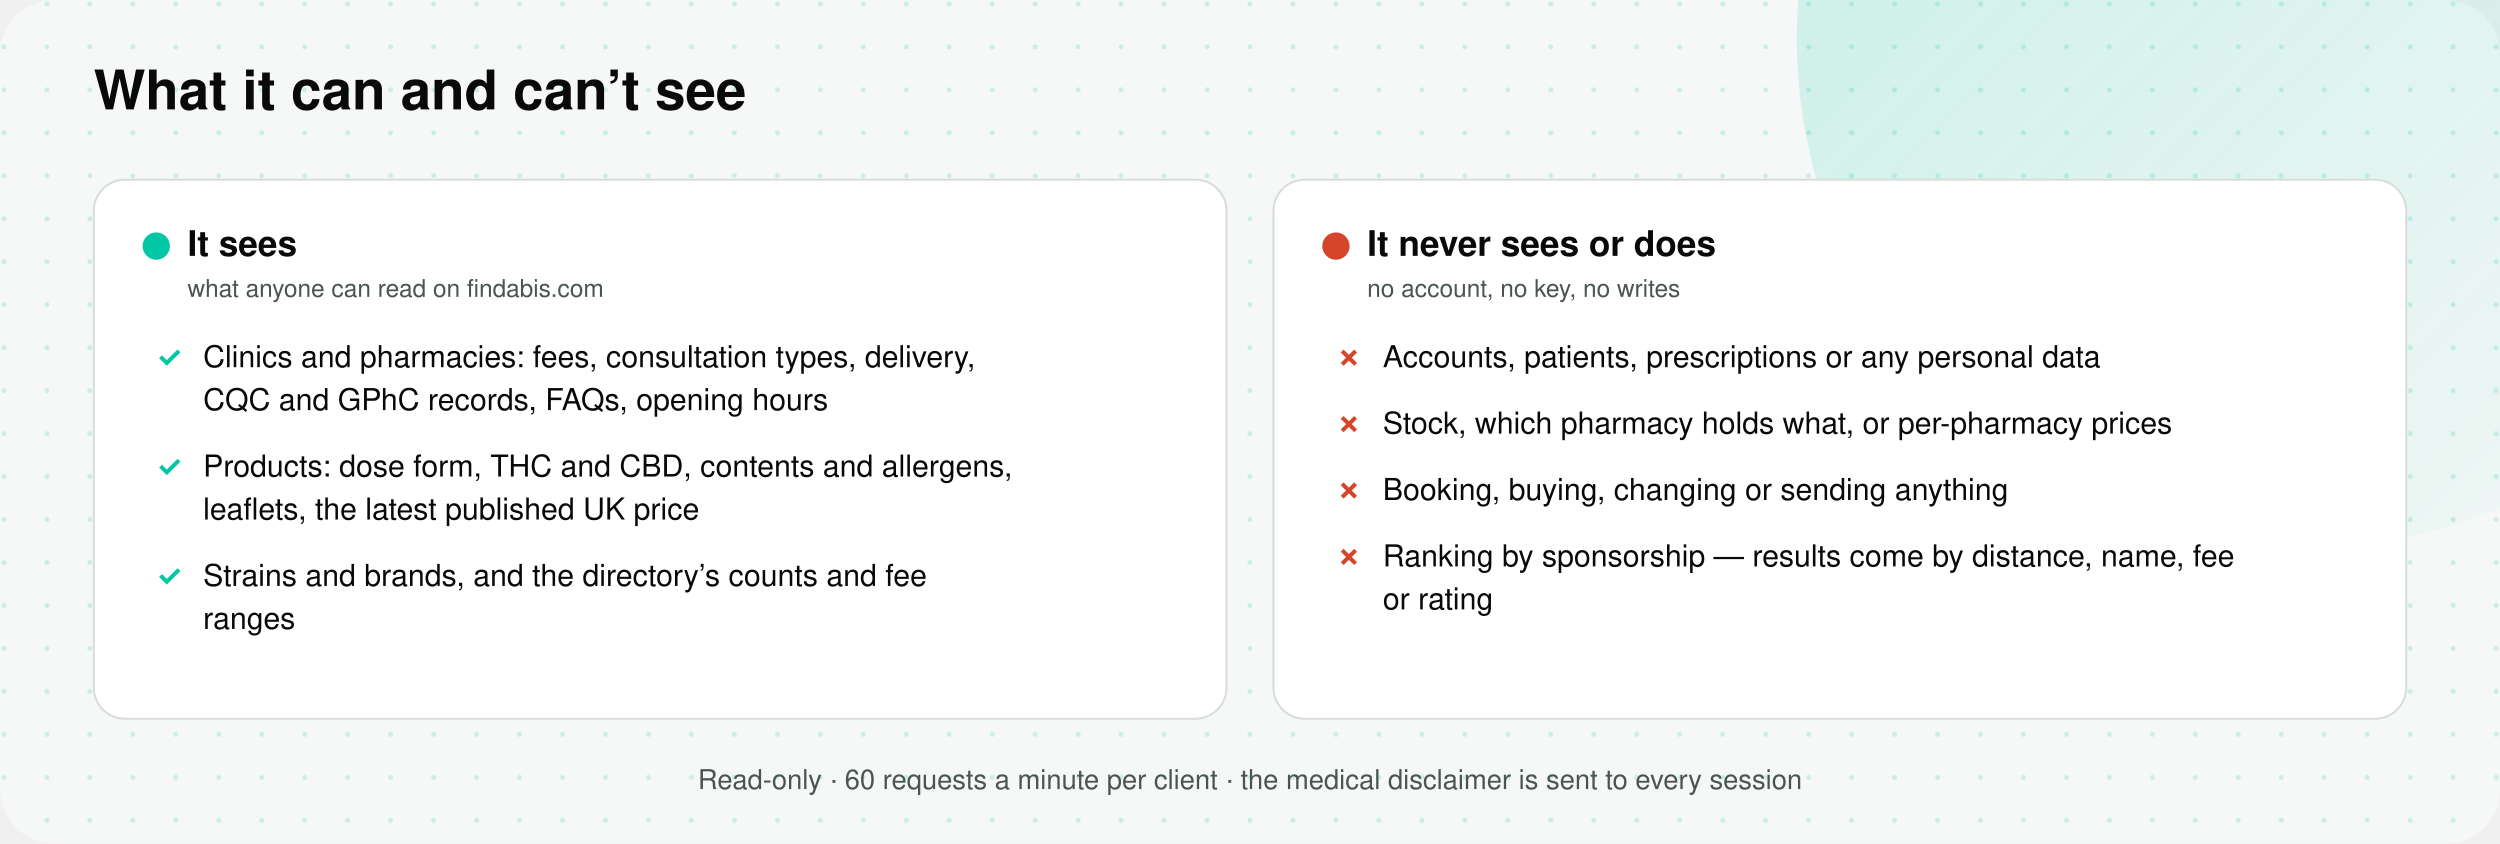
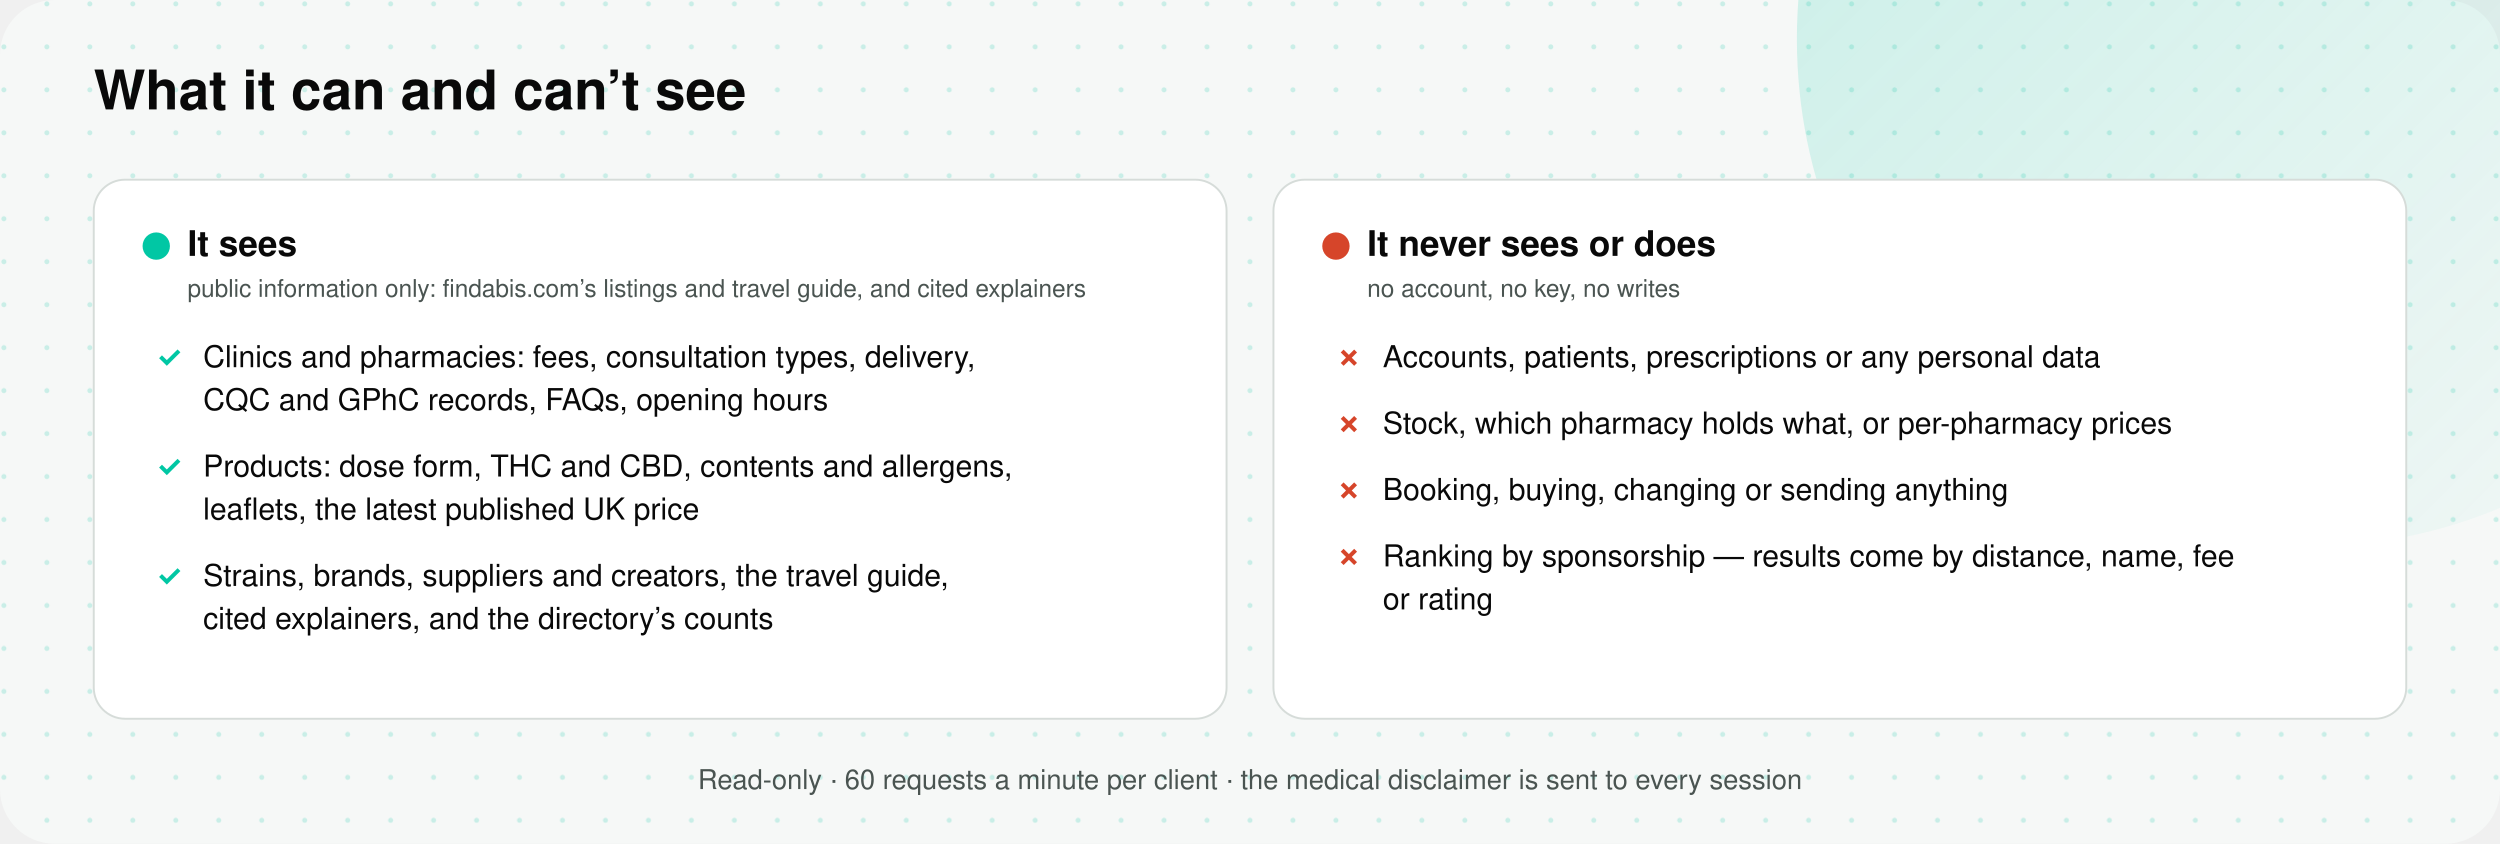
<svg xmlns="http://www.w3.org/2000/svg" viewBox="0 0 1280 432" width="1280" height="432" role="img" aria-label="What the server can see — public listings — and what it never sees or does: accounts, patients, stock, per-pharmacy prices, bookings">
  <defs>
    <linearGradient gradientUnits="userSpaceOnUse" id="gem0" x1="7" x2="11" y1="15.5" y2="12">
      <stop stop-color="#08B962" />
      <stop offset="1" stop-color="#08B962" stop-opacity="0" />
    </linearGradient>
    <linearGradient gradientUnits="userSpaceOnUse" id="gem1" x1="8" x2="11.5" y1="5.5" y2="11">
      <stop stop-color="#F94543" />
      <stop offset="1" stop-color="#F94543" stop-opacity="0" />
    </linearGradient>
    <linearGradient gradientUnits="userSpaceOnUse" id="gem2" x1="3.5" x2="17.5" y1="13.5" y2="12">
      <stop stop-color="#FABC12" />
      <stop offset=".46" stop-color="#FABC12" stop-opacity="0" />
    </linearGradient>
    <symbol id="claude" viewBox="0 0 24 24">
      <path d="M4.709 15.955l4.72-2.647.08-.23-.08-.128H9.2l-.79-.048-2.698-.073-2.339-.097-2.266-.122-.571-.121L0 11.784l.055-.352.48-.321.686.06 1.52.103 2.278.158 1.652.097 2.449.255h.389l.055-.157-.134-.098-.103-.097-2.358-1.596-2.552-1.688-1.336-.972-.724-.491-.364-.462-.158-1.008.656-.722.881.06.225.061.893.686 1.908 1.476 2.491 1.833.365.304.145-.103.019-.073-.164-.274-1.355-2.446-1.446-2.49-.644-1.032-.17-.619a2.97 2.97 0 01-.104-.729L6.283.134 6.696 0l.996.134.42.364.62 1.414 1.002 2.229 1.555 3.03.456.898.243.832.091.255h.158V9.01l.128-1.706.237-2.095.23-2.695.08-.76.376-.91.747-.492.584.28.48.685-.067.444-.286 1.851-.559 2.903-.364 1.942h.212l.243-.242.985-1.306 1.652-2.064.73-.82.85-.904.547-.431h1.033l.76 1.129-.34 1.166-1.064 1.347-.881 1.142-1.264 1.7-.79 1.36.073.11.188-.02 2.856-.606 1.543-.28 1.841-.315.833.388.091.395-.328.807-1.969.486-2.309.462-3.439.813-.042.03.049.061 1.549.146.662.036h1.622l3.02.225.79.522.474.638-.079.485-1.215.62-1.64-.389-3.829-.91-1.312-.329h-.182v.11l1.093 1.068 2.006 1.81 2.509 2.33.127.578-.322.455-.34-.049-2.205-1.657-.851-.747-1.926-1.62h-.128v.17l.444.649 2.345 3.521.122 1.08-.17.353-.608.213-.668-.122-1.374-1.925-1.415-2.167-1.143-1.943-.14.08-.674 7.254-.316.37-.729.28-.607-.461-.322-.747.322-1.476.389-1.924.315-1.53.286-1.9.17-.632-.012-.042-.14.018-1.434 1.967-2.18 2.945-1.726 1.845-.414.164-.717-.37.067-.662.401-.589 2.388-3.036 1.44-1.882.93-1.086-.006-.158h-.055L4.132 18.56l-1.13.146-.487-.456.061-.746.231-.243 1.908-1.312-.006.006z" fill="#D97757" />
    </symbol>
    <symbol id="openai" viewBox="0 0 24 24">
      <g fill-rule="evenodd">
        <path d="M9.205 8.658v-2.26c0-.19.072-.333.238-.428l4.543-2.616c.619-.357 1.356-.523 2.117-.523 2.854 0 4.662 2.212 4.662 4.566 0 .167 0 .357-.024.547l-4.71-2.759a.797.797 0 00-.856 0l-5.97 3.473zm10.609 8.8V12.06c0-.333-.143-.57-.429-.737l-5.97-3.473 1.95-1.118a.433.433 0 01.476 0l4.543 2.617c1.309.76 2.189 2.378 2.189 3.948 0 1.808-1.07 3.473-2.76 4.163zM7.802 12.703l-1.95-1.142c-.167-.095-.239-.238-.239-.428V5.899c0-2.545 1.95-4.472 4.591-4.472 1 0 1.927.333 2.712.928L8.23 5.067c-.285.166-.428.404-.428.737v6.898zM12 15.128l-2.795-1.57v-3.33L12 8.658l2.795 1.57v3.33L12 15.128zm1.796 7.23c-1 0-1.927-.332-2.712-.927l4.686-2.712c.285-.166.428-.404.428-.737v-6.898l1.974 1.142c.167.095.238.238.238.428v5.233c0 2.545-1.974 4.472-4.614 4.472zm-5.637-5.303l-4.544-2.617c-1.308-.761-2.188-2.378-2.188-3.948A4.482 4.482 0 014.21 6.327v5.423c0 .333.143.571.428.738l5.947 3.449-1.95 1.118a.432.432 0 01-.476 0zm-.262 3.9c-2.688 0-4.662-2.021-4.662-4.519 0-.19.024-.38.047-.57l4.686 2.71c.286.167.571.167.856 0l5.97-3.448v2.26c0 .19-.07.333-.237.428l-4.543 2.616c-.619.357-1.356.523-2.117.523zm5.899 2.83a5.947 5.947 0 005.827-4.756C22.287 18.339 24 15.84 24 13.296c0-1.665-.713-3.282-1.998-4.448.119-.5.19-.999.19-1.498 0-3.401-2.759-5.947-5.946-5.947-.642 0-1.26.095-1.88.31A5.962 5.962 0 0010.205 0a5.947 5.947 0 00-5.827 4.757C1.713 5.447 0 7.945 0 10.49c0 1.666.713 3.283 1.998 4.448-.119.5-.19 1-.19 1.499 0 3.401 2.759 5.946 5.946 5.946.642 0 1.26-.095 1.88-.309a5.96 5.96 0 004.162 1.713z" />
      </g>
    </symbol>
    <symbol id="gemini" viewBox="0 0 24 24">
      <path d="M20.616 10.835a14.147 14.147 0 01-4.45-3.001 14.111 14.111 0 01-3.678-6.452.503.503 0 00-.975 0 14.134 14.134 0 01-3.679 6.452 14.155 14.155 0 01-4.45 3.001c-.65.28-1.318.505-2.002.678a.502.502 0 000 .975c.684.172 1.35.397 2.002.677a14.147 14.147 0 014.45 3.001 14.112 14.112 0 013.679 6.453.502.502 0 00.975 0c.172-.685.397-1.351.677-2.003a14.145 14.145 0 013.001-4.45 14.113 14.113 0 016.453-3.678.503.503 0 000-.975 13.245 13.245 0 01-2.003-.678z" fill="#3186FF" />
      <path d="M20.616 10.835a14.147 14.147 0 01-4.45-3.001 14.111 14.111 0 01-3.678-6.452.503.503 0 00-.975 0 14.134 14.134 0 01-3.679 6.452 14.155 14.155 0 01-4.45 3.001c-.65.28-1.318.505-2.002.678a.502.502 0 000 .975c.684.172 1.35.397 2.002.677a14.147 14.147 0 014.45 3.001 14.112 14.112 0 013.679 6.453.502.502 0 00.975 0c.172-.685.397-1.351.677-2.003a14.145 14.145 0 013.001-4.45 14.113 14.113 0 016.453-3.678.503.503 0 000-.975 13.245 13.245 0 01-2.003-.678z" fill="url(#gem0)" />
      <path d="M20.616 10.835a14.147 14.147 0 01-4.45-3.001 14.111 14.111 0 01-3.678-6.452.503.503 0 00-.975 0 14.134 14.134 0 01-3.679 6.452 14.155 14.155 0 01-4.45 3.001c-.65.28-1.318.505-2.002.678a.502.502 0 000 .975c.684.172 1.35.397 2.002.677a14.147 14.147 0 014.45 3.001 14.112 14.112 0 013.679 6.453.502.502 0 00.975 0c.172-.685.397-1.351.677-2.003a14.145 14.145 0 013.001-4.45 14.113 14.113 0 016.453-3.678.503.503 0 000-.975 13.245 13.245 0 01-2.003-.678z" fill="url(#gem1)" />
      <path d="M20.616 10.835a14.147 14.147 0 01-4.45-3.001 14.111 14.111 0 01-3.678-6.452.503.503 0 00-.975 0 14.134 14.134 0 01-3.679 6.452 14.155 14.155 0 01-4.45 3.001c-.65.28-1.318.505-2.002.678a.502.502 0 000 .975c.684.172 1.35.397 2.002.677a14.147 14.147 0 014.45 3.001 14.112 14.112 0 013.679 6.453.502.502 0 00.975 0c.172-.685.397-1.351.677-2.003a14.145 14.145 0 013.001-4.45 14.113 14.113 0 016.453-3.678.503.503 0 000-.975 13.245 13.245 0 01-2.003-.678z" fill="url(#gem2)" />
    </symbol>
    <symbol id="copilot" viewBox="0 0 24 24">
      <g fill-rule="evenodd">
        <path d="M19.245 5.364c1.322 1.36 1.877 3.216 2.11 5.817.622 0 1.2.135 1.592.654l.73.964c.21.278.323.61.323.955v2.62c0 .339-.173.669-.453.868C20.239 19.602 16.157 21.5 12 21.5c-4.6 0-9.205-2.583-11.547-4.258-.28-.2-.452-.53-.453-.868v-2.62c0-.345.113-.679.321-.956l.73-.963c.392-.517.974-.654 1.593-.654l.029-.297c.25-2.446.81-4.213 2.082-5.52 2.461-2.54 5.71-2.851 7.146-2.864h.198c1.436.013 4.685.323 7.146 2.864zm-7.244 4.328c-.284 0-.613.016-.962.05-.123.447-.305.85-.57 1.108-1.05 1.023-2.316 1.18-2.994 1.18-.638 0-1.306-.13-1.851-.464-.516.165-1.012.403-1.044.996a65.882 65.882 0 00-.063 2.884l-.002.48c-.002.563-.005 1.126-.013 1.69.002.326.204.63.51.765 2.482 1.102 4.83 1.657 6.99 1.657 2.156 0 4.504-.555 6.985-1.657a.854.854 0 00.51-.766c.03-1.682.006-3.372-.076-5.053-.031-.596-.528-.83-1.046-.996-.546.333-1.212.464-1.85.464-.677 0-1.942-.157-2.993-1.18-.266-.258-.447-.661-.57-1.108-.32-.032-.64-.049-.96-.05zm-2.525 4.013c.539 0 .976.426.976.95v1.753c0 .525-.437.95-.976.95a.964.964 0 01-.976-.95v-1.752c0-.525.437-.951.976-.951zm5 0c.539 0 .976.426.976.95v1.753c0 .525-.437.95-.976.95a.964.964 0 01-.976-.95v-1.752c0-.525.437-.951.976-.951zM7.635 5.087c-1.05.102-1.935.438-2.385.906-.975 1.037-.765 3.668-.21 4.224.405.394 1.17.657 1.995.657h.09c.649-.013 1.785-.176 2.73-1.11.435-.41.705-1.433.675-2.47-.03-.834-.27-1.52-.63-1.813-.39-.336-1.275-.482-2.265-.394zm6.465.394c-.36.292-.6.98-.63 1.813-.03 1.037.24 2.06.675 2.47.968.957 2.136 1.104 2.776 1.11h.044c.825 0 1.59-.263 1.995-.657.555-.556.765-3.187-.21-4.224-.45-.468-1.335-.804-2.385-.906-.99-.088-1.875.058-2.265.394zM12 7.615c-.24 0-.525.015-.84.044.03.16.045.336.06.526l-.001.159a2.94 2.94 0 01-.014.25c.225-.022.425-.027.612-.028h.366c.187 0 .387.006.612.028-.015-.146-.015-.277-.015-.409.015-.19.03-.365.06-.526a9.29 9.29 0 00-.84-.044z" />
      </g>
    </symbol>
    <symbol id="cursor" viewBox="0 0 24 24">
      <g fill-rule="evenodd">
        <path d="M22.106 5.68L12.5.135a.998.998 0 00-.998 0L1.893 5.68a.84.84 0 00-.419.726v11.186c0 .3.16.577.42.727l9.607 5.547a.999.999 0 00.998 0l9.608-5.547a.84.84 0 00.42-.727V6.407a.84.84 0 00-.42-.726zm-.603 1.176L12.228 22.92c-.063.108-.228.064-.228-.061V12.34a.59.59 0 00-.295-.51l-9.11-5.26c-.107-.062-.063-.228.062-.228h18.55c.264 0 .428.286.296.514z" />
      </g>
    </symbol>
    <symbol id="mcp" viewBox="0 0 24 24">
      <g fill-rule="evenodd">
        <path d="M15.688 2.343a2.588 2.588 0 00-3.61 0l-9.626 9.44a.863.863 0 01-1.203 0 .823.823 0 010-1.18l9.626-9.44a4.313 4.313 0 016.016 0 4.116 4.116 0 011.204 3.54 4.3 4.3 0 013.609 1.18l.05.05a4.115 4.115 0 010 5.9l-8.706 8.537a.274.274 0 000 .393l1.788 1.754a.823.823 0 010 1.18.863.863 0 01-1.203 0l-1.788-1.753a1.92 1.92 0 010-2.754l8.706-8.538a2.47 2.47 0 000-3.54l-.05-.049a2.588 2.588 0 00-3.607-.003l-7.172 7.034-.002.002-.098.097a.863.863 0 01-1.204 0 .823.823 0 010-1.18l7.273-7.133a2.47 2.47 0 00-.003-3.537z" />
        <path d="M14.485 4.703a.823.823 0 000-1.18.863.863 0 00-1.204 0l-7.119 6.982a4.115 4.115 0 000 5.9 4.314 4.314 0 006.016 0l7.12-6.982a.823.823 0 000-1.18.863.863 0 00-1.204 0l-7.119 6.982a2.588 2.588 0 01-3.61 0 2.47 2.47 0 010-3.54l7.12-6.982z" />
      </g>
    </symbol>
    <symbol id="fb" viewBox="0 0 563.95 557.57">
      <path d="M534.72,557.57H29.23A29.24,29.24,0,0,1,3.15,515.14L255.89,16a29.24,29.24,0,0,1,52.16,0L560.8,515.14a29.24,29.24,0,0,1-26.08,42.43ZM76.79,499.12H487.16L282,93.93Z" />
      <rect x="186.25" y="274.42" width="58.47" height="271.33" transform="translate(-173.33 158.23) rotate(-29.35)" />
      <rect x="210.66" y="380.86" width="271.33" height="58.47" transform="translate(-180.88 510.94) rotate(-60.65)" />
    </symbol>
    <pattern id="dots" width="22" height="22" patternUnits="userSpaceOnUse">
      <circle cx="2" cy="2" r="1.3" fill="#01c7a4" fill-opacity=".18" />
    </pattern>
    <linearGradient id="glow" x1="0" y1="0" x2="1" y2="1">
      <stop offset="0" stop-color="#01c7a4" stop-opacity=".2" />
      <stop offset="1" stop-color="#01c7a4" stop-opacity="0" />
    </linearGradient>
    <marker id="arr" viewBox="0 0 10 10" refX="9" refY="5" markerWidth="7" markerHeight="7" orient="auto">
      <path d="M0 0L10 5L0 10z" fill="#090909" fill-opacity="0.55" />
    </marker>
    <marker id="arrT" viewBox="0 0 10 10" refX="9" refY="5" markerWidth="7" markerHeight="7" orient="auto">
      <path d="M0 0L10 5L0 10z" fill="#01c7a4" />
    </marker>
  </defs>
  <rect width="1280" height="432" rx="28" fill="#f6f8f7" />
  <rect width="1280" height="432" rx="28" fill="url(#dots)" />
  <circle cx="1180" cy="20" r="260" fill="url(#glow)" />
  <text x="48" y="56" font-size="28" fill="#090909" text-anchor="start" font-family="-apple-system,'Segoe UI',Helvetica,Arial,sans-serif" font-weight="700">What it can and can’t see</text>
  <rect x="48" y="92" width="580" height="276" rx="16" fill="#ffffff" fill-opacity="1" stroke="#d6dcd9" stroke-width="1" stroke-opacity="1" />
  <rect x="652" y="92" width="580" height="276" rx="16" fill="#ffffff" fill-opacity="1" stroke="#d6dcd9" stroke-width="1" stroke-opacity="1" />
  <circle cx="80" cy="126" r="7" fill="#01c7a4" />
  <text x="96" y="131" font-size="18" fill="#090909" text-anchor="start" font-family="-apple-system,'Segoe UI',Helvetica,Arial,sans-serif" font-weight="700">It sees</text>
-   <text x="96" y="152" font-size="12.5" fill="#4a5451" text-anchor="start" font-family="-apple-system,'Segoe UI',Helvetica,Arial,sans-serif">what anyone can read on findabis.com</text>
+   <text x="96" y="152" font-size="12.5" fill="#4a5451" text-anchor="start" font-family="-apple-system,'Segoe UI',Helvetica,Arial,sans-serif">public information only: findabis.com’s listings and travel guide, and cited explainers</text>
  <text x="80" y="188" font-size="15" fill="#01c7a4" text-anchor="start" font-family="-apple-system,'Segoe UI',Helvetica,Arial,sans-serif" font-weight="700">✓</text>
  <text x="104" y="188" font-size="15.5" fill="#090909" text-anchor="start" font-family="-apple-system,'Segoe UI',Helvetica,Arial,sans-serif">Clinics and pharmacies: fees, consultation types, delivery,</text>
  <text x="104" y="210" font-size="15.5" fill="#090909" text-anchor="start" font-family="-apple-system,'Segoe UI',Helvetica,Arial,sans-serif">CQC and GPhC records, FAQs, opening hours</text>
  <text x="80" y="244" font-size="15" fill="#01c7a4" text-anchor="start" font-family="-apple-system,'Segoe UI',Helvetica,Arial,sans-serif" font-weight="700">✓</text>
  <text x="104" y="244" font-size="15.5" fill="#090909" text-anchor="start" font-family="-apple-system,'Segoe UI',Helvetica,Arial,sans-serif">Products: dose form, THC and CBD, contents and allergens,</text>
  <text x="104" y="266" font-size="15.5" fill="#090909" text-anchor="start" font-family="-apple-system,'Segoe UI',Helvetica,Arial,sans-serif">leaflets, the latest published UK price</text>
  <text x="80" y="300" font-size="15" fill="#01c7a4" text-anchor="start" font-family="-apple-system,'Segoe UI',Helvetica,Arial,sans-serif" font-weight="700">✓</text>
-   <text x="104" y="300" font-size="15.5" fill="#090909" text-anchor="start" font-family="-apple-system,'Segoe UI',Helvetica,Arial,sans-serif">Strains and brands, and the directory’s counts and fee</text>
-   <text x="104" y="322" font-size="15.5" fill="#090909" text-anchor="start" font-family="-apple-system,'Segoe UI',Helvetica,Arial,sans-serif">ranges</text>
+   <text x="104" y="300" font-size="15.5" fill="#090909" text-anchor="start" font-family="-apple-system,'Segoe UI',Helvetica,Arial,sans-serif">Strains, brands, suppliers and creators, the travel guide,</text>
+   <text x="104" y="322" font-size="15.5" fill="#090909" text-anchor="start" font-family="-apple-system,'Segoe UI',Helvetica,Arial,sans-serif">cited explainers, and the directory’s counts</text>
  <circle cx="684" cy="126" r="7" fill="#d6452a" />
  <text x="700" y="131" font-size="18" fill="#090909" text-anchor="start" font-family="-apple-system,'Segoe UI',Helvetica,Arial,sans-serif" font-weight="700">It never sees or does</text>
  <text x="700" y="152" font-size="12.5" fill="#4a5451" text-anchor="start" font-family="-apple-system,'Segoe UI',Helvetica,Arial,sans-serif">no account, no key, no writes</text>
  <text x="684" y="188" font-size="15" fill="#d6452a" text-anchor="start" font-family="-apple-system,'Segoe UI',Helvetica,Arial,sans-serif" font-weight="700">✗</text>
  <text x="708" y="188" font-size="15.5" fill="#090909" text-anchor="start" font-family="-apple-system,'Segoe UI',Helvetica,Arial,sans-serif">Accounts, patients, prescriptions or any personal data</text>
  <text x="684" y="222" font-size="15" fill="#d6452a" text-anchor="start" font-family="-apple-system,'Segoe UI',Helvetica,Arial,sans-serif" font-weight="700">✗</text>
  <text x="708" y="222" font-size="15.5" fill="#090909" text-anchor="start" font-family="-apple-system,'Segoe UI',Helvetica,Arial,sans-serif">Stock, which pharmacy holds what, or per-pharmacy prices</text>
  <text x="684" y="256" font-size="15" fill="#d6452a" text-anchor="start" font-family="-apple-system,'Segoe UI',Helvetica,Arial,sans-serif" font-weight="700">✗</text>
  <text x="708" y="256" font-size="15.5" fill="#090909" text-anchor="start" font-family="-apple-system,'Segoe UI',Helvetica,Arial,sans-serif">Booking, buying, changing or sending anything</text>
  <text x="684" y="290" font-size="15" fill="#d6452a" text-anchor="start" font-family="-apple-system,'Segoe UI',Helvetica,Arial,sans-serif" font-weight="700">✗</text>
  <text x="708" y="290" font-size="15.5" fill="#090909" text-anchor="start" font-family="-apple-system,'Segoe UI',Helvetica,Arial,sans-serif">Ranking by sponsorship — results come by distance, name, fee</text>
  <text x="708" y="312" font-size="15.5" fill="#090909" text-anchor="start" font-family="-apple-system,'Segoe UI',Helvetica,Arial,sans-serif">or rating</text>
  <text x="640" y="404" font-size="14" fill="#4a5451" text-anchor="middle" font-family="-apple-system,'Segoe UI',Helvetica,Arial,sans-serif">Read-only · 60 requests a minute per client · the medical disclaimer is sent to every session</text>
</svg>
